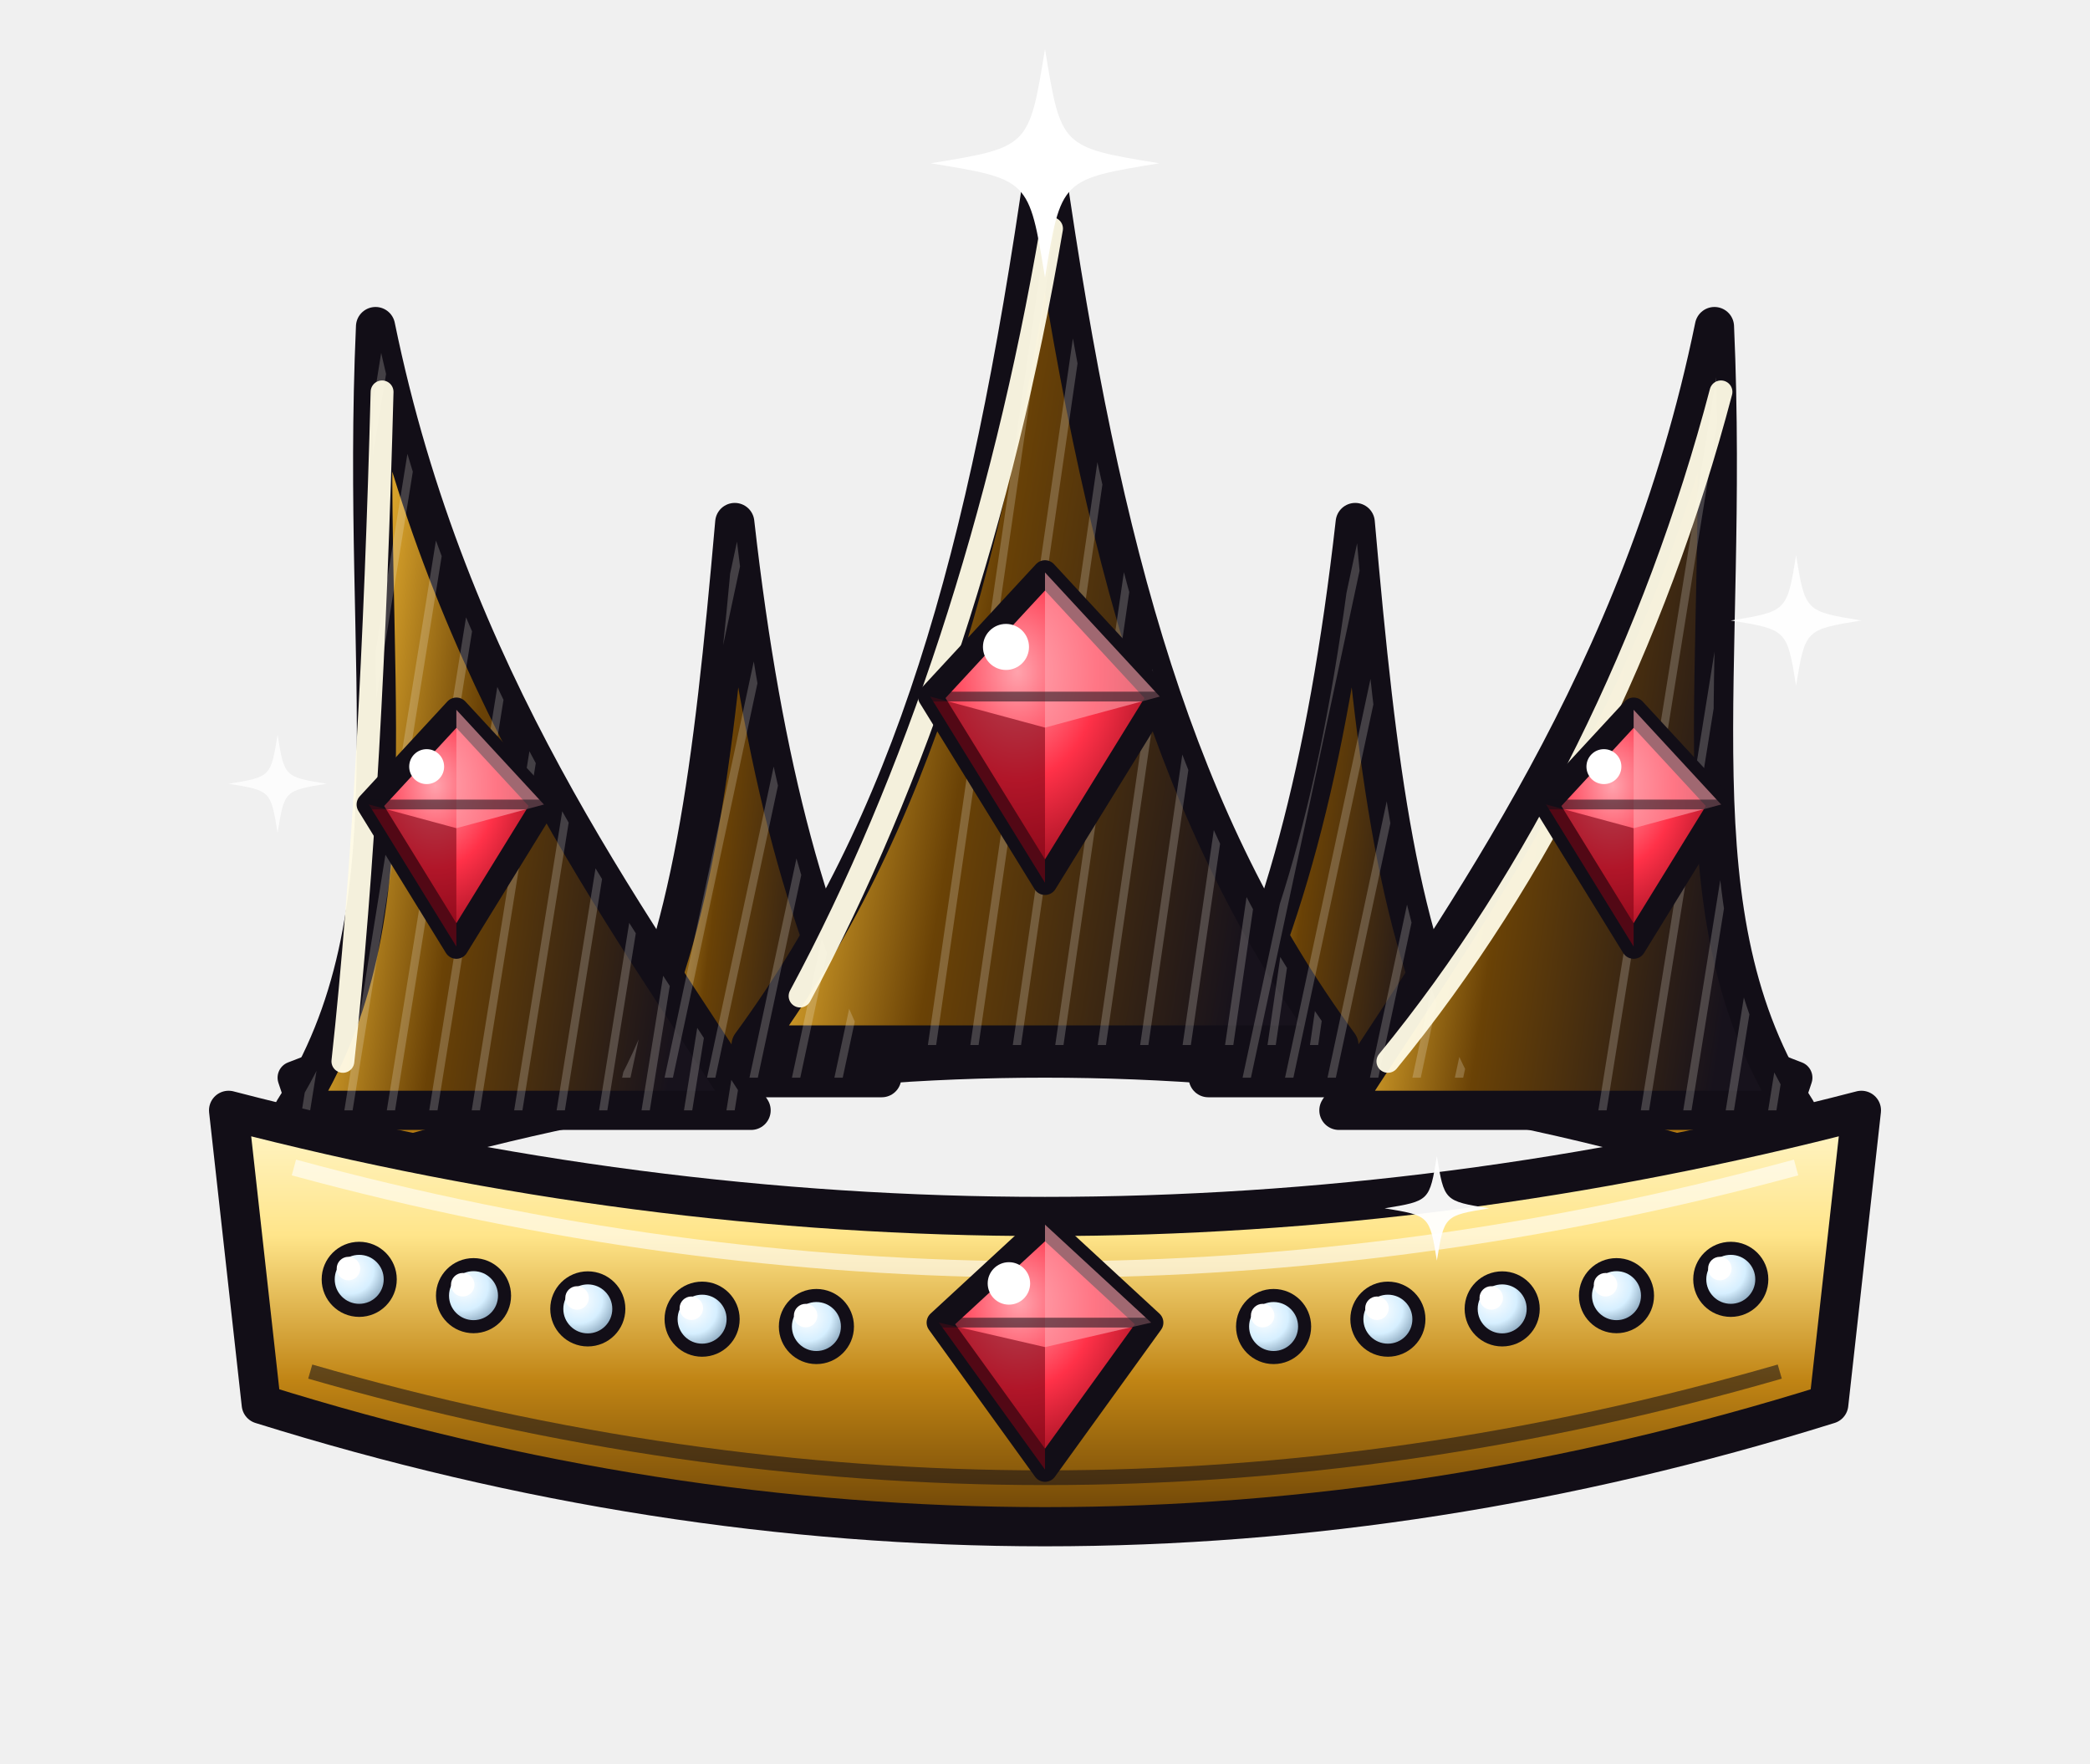
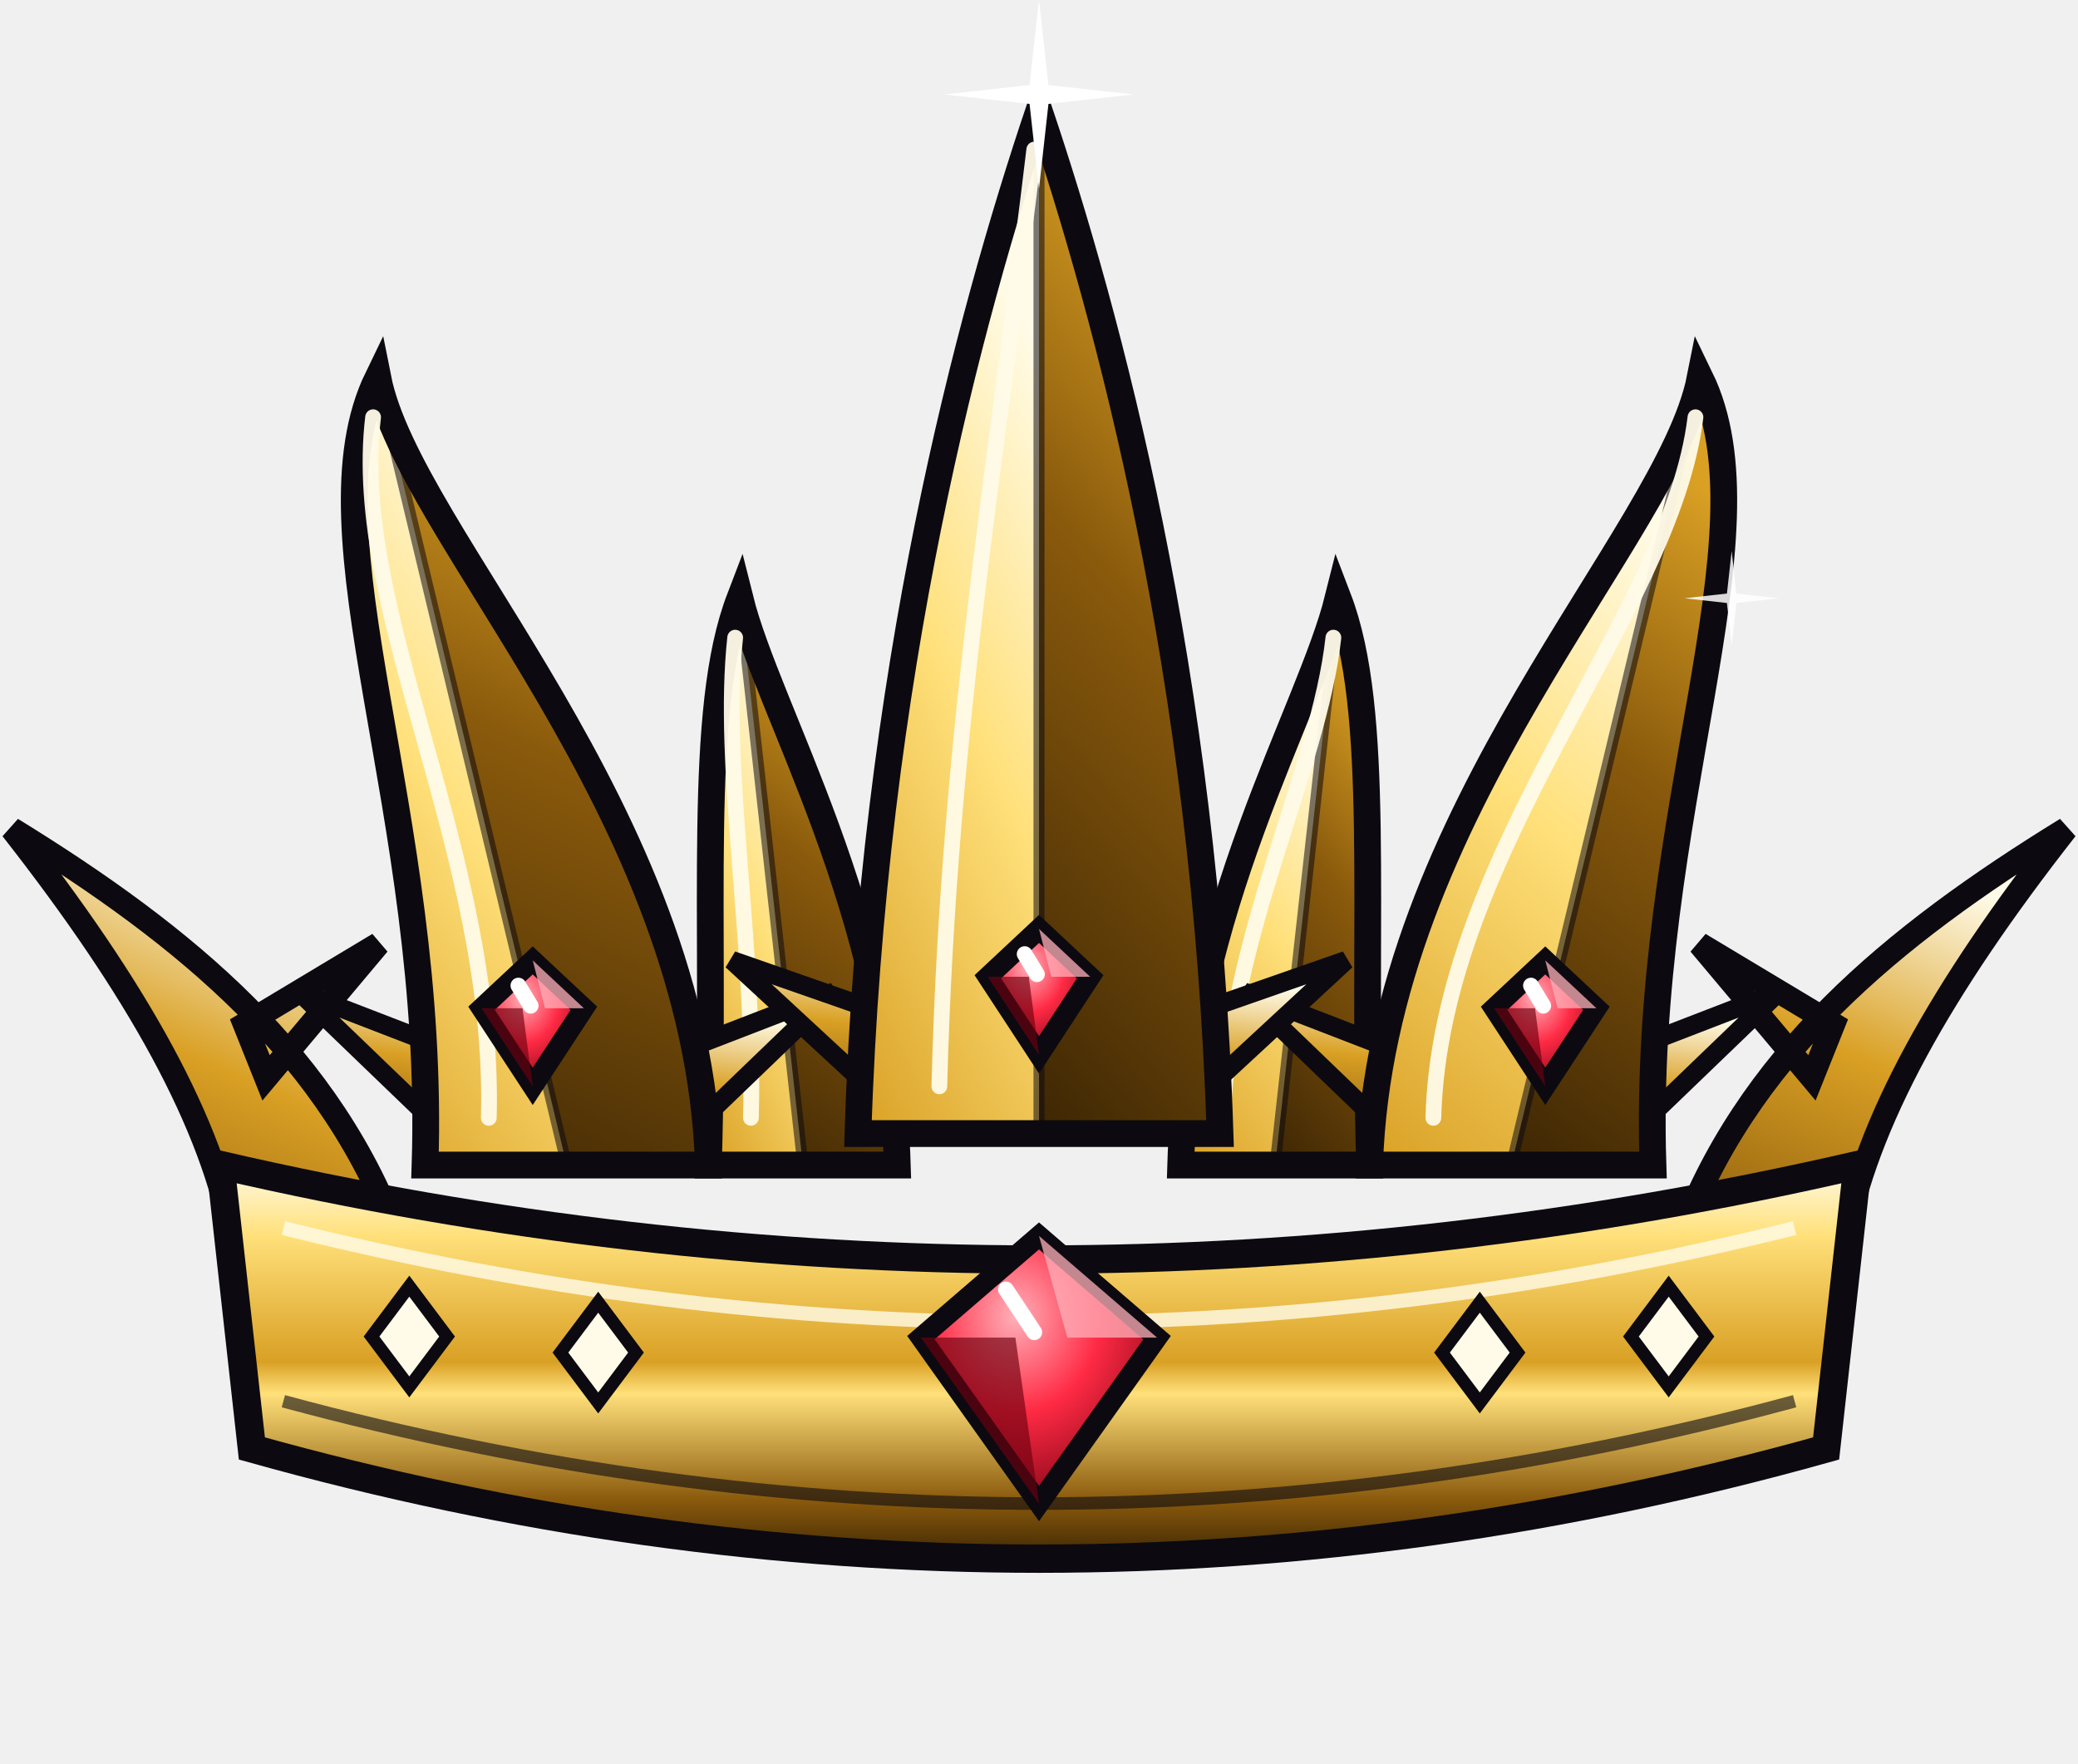
- <svg xmlns="http://www.w3.org/2000/svg" viewBox="-4 -8 128 108" width="128" height="108">
+ <svg xmlns="http://www.w3.org/2000/svg" viewBox="-6 -16 132 112" width="132" height="112">
  <defs>
-     <linearGradient id="m1" x1="0" y1="0" x2="1" y2=".25">
-       <stop offset="0" stop-color="#ffe58a" />
-       <stop offset=".22" stop-color="#e8b030" />
-       <stop offset=".5" stop-color="#6a4206" />
-       <stop offset="1" stop-color="#17121c" />
+     <linearGradient id="L1" x1="0" y1="1" x2=".35" y2="0">
+       <stop offset="0" stop-color="#d9a024" />
+       <stop offset=".55" stop-color="#ffe07a" />
+       <stop offset="1" stop-color="#fffbe8" />
    </linearGradient>
-     <linearGradient id="b1" x1="0" y1="0" x2="0" y2="1">
-       <stop offset="0" stop-color="#fff6cc" />
-       <stop offset=".3" stop-color="#ffe58a" />
-       <stop offset=".65" stop-color="#c08414" />
-       <stop offset="1" stop-color="#6a4206" />
+     <linearGradient id="R1" x1="0" y1="1" x2=".2" y2="0">
+       <stop offset="0" stop-color="#3d2604" />
+       <stop offset=".6" stop-color="#8a5a0c" />
+       <stop offset="1" stop-color="#d9a024" />
    </linearGradient>
-     <linearGradient id="in1" x1="0" y1="0" x2="0" y2="1">
-       <stop offset="0" stop-color="#6a4206" />
-       <stop offset="1" stop-color="#c08414" />
+     <linearGradient id="B1" x1="0" y1="0" x2="0" y2="1">
+       <stop offset="0" stop-color="#fffbe8" />
+       <stop offset=".18" stop-color="#ffe07a" />
+       <stop offset=".5" stop-color="#d9a024" />
+       <stop offset=".58" stop-color="#ffe07a" />
+       <stop offset=".85" stop-color="#8a5a0c" />
+       <stop offset="1" stop-color="#3d2604" />
    </linearGradient>
-     <radialGradient id="ice" cx="35%" cy="35%" r="70%">
-       <stop offset="0" stop-color="#fff" />
-       <stop offset=".55" stop-color="#d6efff" />
-       <stop offset="1" stop-color="#7895ad" />
-     </radialGradient>
-     <clipPath id="s10">
-       <path d="M34 58 C38.4 49.5 39.65 39.3 41 24 C42.73 39.3 45.6 49.5 50 58 Z" />
-     </clipPath>
-     <clipPath id="s11">
-       <path d="M70 58 C74.4 49.5 77.27 39.3 79 24 C80.35 39.3 81.6 49.5 86 58 Z" />
-     </clipPath>
-     <clipPath id="s12">
-       <path d="M14 60 C21.7 48 18.04 33.6 19 12 C23.43 33.6 34.3 48 42 60 Z" />
-     </clipPath>
-     <clipPath id="s13">
-       <path d="M42 56 C51.9 42.5 56.53 26.3 60 2 C63.47 26.3 68.1 42.5 78 56 Z" />
-     </clipPath>
-     <clipPath id="s14">
-       <path d="M78 60 C85.7 48 96.57 33.6 101 12 C101.96 33.6 98.3 48 106 60 Z" />
-     </clipPath>
-     <radialGradient id="g12" cx="38%" cy="32%" r="78%">
-       <stop offset="0" stop-color="#ffa3ad" />
-       <stop offset=".45" stop-color="#ff3148" />
-       <stop offset="1" stop-color="#7d0414" />
-     </radialGradient>
-     <radialGradient id="g13" cx="38%" cy="32%" r="78%">
-       <stop offset="0" stop-color="#ffa3ad" />
-       <stop offset=".45" stop-color="#ff3148" />
-       <stop offset="1" stop-color="#7d0414" />
-     </radialGradient>
-     <radialGradient id="g14" cx="38%" cy="32%" r="78%">
-       <stop offset="0" stop-color="#ffa3ad" />
-       <stop offset=".45" stop-color="#ff3148" />
-       <stop offset="1" stop-color="#7d0414" />
-     </radialGradient>
-     <radialGradient id="g1band" cx="38%" cy="32%" r="78%">
-       <stop offset="0" stop-color="#ffa3ad" />
-       <stop offset=".45" stop-color="#ff3148" />
-       <stop offset="1" stop-color="#7d0414" />
+     <linearGradient id="T1" x1="0" y1="1" x2=".4" y2="0">
+       <stop offset="0" stop-color="#8a5a0c" />
+       <stop offset=".55" stop-color="#d9a024" />
+       <stop offset="1" stop-color="#fffbe8" />
+     </linearGradient>
+     <radialGradient id="G1" cx="40%" cy="30%" r="80%">
+       <stop offset="0" stop-color="#ffb0b9" />
+       <stop offset=".45" stop-color="#ff2a44" />
+       <stop offset="1" stop-color="#6e0010" />
    </radialGradient>
  </defs>
-   <g fill="none" stroke="#f4f1ea" stroke-width="1.6" stroke-linejoin="round" stroke-linecap="round" stroke-dasharray="14 5 3 6" opacity=".7">
-     <path d="M34 58 C38.4 49.5 39.65 39.3 41 24 C42.73 39.3 45.6 49.5 50 58 Z" />
-     <path d="M70 58 C74.4 49.5 77.27 39.3 79 24 C80.35 39.3 81.6 49.5 86 58 Z" />
-     <path d="M14 60 C21.7 48 18.04 33.6 19 12 C23.43 33.6 34.3 48 42 60 Z" />
-     <path d="M42 56 C51.9 42.5 56.53 26.3 60 2 C63.47 26.3 68.1 42.5 78 56 Z" />
-     <path d="M78 60 C85.7 48 96.57 33.6 101 12 C101.96 33.6 98.3 48 106 60 Z" />
-     <path d="M10 60 Q60 73 110 60 L108 78 Q60 93 12 78 Z" />
+   <g fill="url(#T1)" stroke="#0c0a10" stroke-width="1.5" stroke-linejoin="miter">
+     <path d="M19.4 63 C15.15 51.1 5.8 43.45 -5.25 36.65 C2.74 46.85 7.5 55.35 8.86 63 Z M10.9 52.46 L18.04 43.96 L9.54 49.06 Z" />
+     <path d="M100.6 63 C104.85 51.1 114.2 43.45 125.25 36.65 C117.26 46.85 112.5 55.35 111.14 63 Z M109.1 52.46 L101.96 43.96 L110.46 49.06 Z" />
  </g>
-   <path d="M14 58 Q60 40 106 58 L104 64 Q60 50 16 64 Z" fill="url(#in1)" stroke="#120e17" stroke-width="2" stroke-linejoin="round" />
-   <g fill="url(#m1)" stroke="#120e17" stroke-width="2.4" stroke-linejoin="round">
-     <path d="M34 58 C38.4 49.5 39.65 39.3 41 24 C42.73 39.3 45.6 49.5 50 58 Z" />
-     <path d="M70 58 C74.4 49.5 77.27 39.3 79 24 C80.35 39.3 81.6 49.5 86 58 Z" />
-     <path d="M14 60 C21.7 48 18.04 33.6 19 12 C23.43 33.6 34.3 48 42 60 Z" />
-     <path d="M42 56 C51.9 42.5 56.53 26.3 60 2 C63.47 26.3 68.1 42.5 78 56 Z" />
-     <path d="M78 60 C85.7 48 96.57 33.6 101 12 C101.96 33.6 98.3 48 106 60 Z" />
-   </g>
-   <g stroke="#f4f1ea" stroke-width=".5" opacity=".22">
-     <g clip-path="url(#s10)">
-       <path d="M42.5 20 L33.5 62" />
-       <path d="M45.1 20 L36.1 62" />
-       <path d="M47.7 20 L38.7 62" />
-       <path d="M50.3 20 L41.3 62" />
-       <path d="M52.9 20 L43.9 62" />
-       <path d="M55.5 20 L46.5 62" />
-     </g>
-     <g clip-path="url(#s11)">
-       <path d="M80.5 20 L71.5 62" />
-       <path d="M83.1 20 L74.1 62" />
-       <path d="M85.7 20 L76.7 62" />
-       <path d="M88.3 20 L79.3 62" />
-       <path d="M90.9 20 L81.9 62" />
-       <path d="M93.5 20 L84.5 62" />
-     </g>
-     <g clip-path="url(#s12)">
-       <path d="M20.5 8 L11.5 64" />
-       <path d="M23.1 8 L14.1 64" />
-       <path d="M25.7 8 L16.7 64" />
-       <path d="M28.3 8 L19.3 64" />
-       <path d="M30.9 8 L21.9 64" />
-       <path d="M33.5 8 L24.5 64" />
-       <path d="M36.1 8 L27.1 64" />
-       <path d="M38.7 8 L29.7 64" />
-       <path d="M41.3 8 L32.3 64" />
-       <path d="M43.9 8 L34.9 64" />
-       <path d="M46.5 8 L37.5 64" />
-       <path d="M49.1 8 L40.1 64" />
-     </g>
-     <g clip-path="url(#s13)">
-       <path d="M61.5 -2 L52.5 60" />
-       <path d="M64.1 -2 L55.1 60" />
-       <path d="M66.7 -2 L57.7 60" />
-       <path d="M69.3 -2 L60.3 60" />
-       <path d="M71.9 -2 L62.9 60" />
-       <path d="M74.5 -2 L65.5 60" />
-       <path d="M77.1 -2 L68.1 60" />
-       <path d="M79.7 -2 L70.7 60" />
-       <path d="M82.3 -2 L73.3 60" />
-       <path d="M84.9 -2 L75.9 60" />
-     </g>
-     <g clip-path="url(#s14)">
-       <path d="M102.5 8 L93.5 64" />
-       <path d="M105.1 8 L96.1 64" />
-       <path d="M107.7 8 L98.7 64" />
-       <path d="M110.3 8 L101.3 64" />
-       <path d="M112.9 8 L103.9 64" />
-     </g>
-   </g>
-   <g fill="none" stroke="#fffbe6" stroke-width="1.4" stroke-linecap="round" opacity=".95">
-     <path d="M17 57 C18.25 45.6 19 31.2 19.4 16" />
-     <path d="M45 53 C52.1 39.8 57.4 23.6 60.4 6" />
-     <path d="M81 57 C90.35 45.6 97.4 31.2 101.4 16" />
-   </g>
-   <path d="M10 60 Q60 73 110 60 L108 78 Q60 93 12 78 Z" fill="url(#b1)" stroke="#120e17" stroke-width="2.4" stroke-linejoin="round" />
-   <path d="M14 63.5 Q60 76 106 63.5" fill="none" stroke="#fff" stroke-width="1" opacity=".6" />
-   <path d="M15 76 Q60 89 105 76" fill="none" stroke="#120e17" stroke-width=".9" opacity=".55" />
-   <path d="M23.95 35.47 L29.31 41.27 L23.95 49.97 L18.59 41.27 Z" fill="url(#g12)" stroke="#120e17" stroke-width="1.5" stroke-linejoin="round" />
-   <path d="M23.95 35.47 L29.31 41.27 L23.95 42.72 Z" fill="#ffa3ad" opacity=".6" />
-   <path d="M18.59 41.27 L23.95 42.72 L23.95 49.97 Z" fill="#7d0414" opacity=".6" />
-   <path d="M18.59 41.27 L29.31 41.27" stroke="#120e17" stroke-width=".6" opacity=".55" />
-   <circle cx="22.13" cy="38.95" r="1.07" fill="#fff" />
-   <path d="M60 27.06 L67.03 34.66 L60 46.06 L52.97 34.66 Z" fill="url(#g13)" stroke="#120e17" stroke-width="1.5" stroke-linejoin="round" />
-   <path d="M60 27.06 L67.03 34.66 L60 36.56 Z" fill="#ffa3ad" opacity=".6" />
-   <path d="M52.97 34.66 L60 36.56 L60 46.06 Z" fill="#7d0414" opacity=".6" />
-   <path d="M52.97 34.66 L67.03 34.66" stroke="#120e17" stroke-width=".6" opacity=".55" />
-   <circle cx="57.61" cy="31.62" r="1.41" fill="#fff" />
-   <path d="M96.05 35.47 L101.41 41.27 L96.05 49.97 L90.69 41.27 Z" fill="url(#g14)" stroke="#120e17" stroke-width="1.5" stroke-linejoin="round" />
-   <path d="M96.05 35.47 L101.41 41.27 L96.05 42.72 Z" fill="#ffa3ad" opacity=".6" />
-   <path d="M90.69 41.27 L96.05 42.72 L96.05 49.97 Z" fill="#7d0414" opacity=".6" />
-   <path d="M90.69 41.27 L101.41 41.27" stroke="#120e17" stroke-width=".6" opacity=".55" />
-   <circle cx="94.23" cy="38.95" r="1.07" fill="#fff" />
-   <circle cx="18" cy="70.35" r="1.9" fill="url(#ice)" stroke="#120e17" stroke-width=".8" />
-   <circle cx="17.34" cy="69.69" r="0.72" fill="#fff" />
-   <circle cx="25" cy="71.35" r="1.9" fill="url(#ice)" stroke="#120e17" stroke-width=".8" />
-   <circle cx="24.34" cy="70.68" r="0.72" fill="#fff" />
-   <circle cx="32" cy="72.16" r="1.9" fill="url(#ice)" stroke="#120e17" stroke-width=".8" />
-   <circle cx="31.34" cy="71.49" r="0.72" fill="#fff" />
-   <circle cx="39" cy="72.79" r="1.9" fill="url(#ice)" stroke="#120e17" stroke-width=".8" />
-   <circle cx="38.34" cy="72.12" r="0.72" fill="#fff" />
-   <circle cx="46" cy="73.24" r="1.9" fill="url(#ice)" stroke="#120e17" stroke-width=".8" />
-   <circle cx="45.34" cy="72.57" r="0.72" fill="#fff" />
-   <circle cx="74" cy="73.24" r="1.9" fill="url(#ice)" stroke="#120e17" stroke-width=".8" />
-   <circle cx="73.33" cy="72.57" r="0.72" fill="#fff" />
-   <circle cx="81" cy="72.79" r="1.9" fill="url(#ice)" stroke="#120e17" stroke-width=".8" />
-   <circle cx="80.33" cy="72.12" r="0.72" fill="#fff" />
-   <circle cx="88" cy="72.16" r="1.9" fill="url(#ice)" stroke="#120e17" stroke-width=".8" />
-   <circle cx="87.33" cy="71.49" r="0.72" fill="#fff" />
-   <circle cx="95" cy="71.35" r="1.9" fill="url(#ice)" stroke="#120e17" stroke-width=".8" />
-   <circle cx="94.33" cy="70.68" r="0.72" fill="#fff" />
-   <circle cx="102" cy="70.35" r="1.9" fill="url(#ice)" stroke="#120e17" stroke-width=".8" />
-   <circle cx="101.33" cy="69.69" r="0.72" fill="#fff" />
-   <path d="M60 67 L66.5 73 L60 82 L53.5 73 Z" fill="url(#g1band)" stroke="#120e17" stroke-width="1.5" stroke-linejoin="round" />
-   <path d="M60 67 L66.5 73 L60 74.5 Z" fill="#ffa3ad" opacity=".6" />
-   <path d="M53.5 73 L60 74.5 L60 82 Z" fill="#7d0414" opacity=".6" />
-   <path d="M53.5 73 L66.5 73" stroke="#120e17" stroke-width=".6" opacity=".55" />
-   <circle cx="57.79" cy="70.6" r="1.3" fill="#fff" />
-   <path d="M60 -5 C60.98 1.02 60.98 1.02 67 2 C60.98 2.98 60.98 2.98 60 9 C59.02 2.98 59.02 2.98 53 2 C59.02 1.02 59.02 1.02 60 -5 Z" fill="#fff" opacity="1.0" />
-   <path d="M106 26 C106.56 29.44 106.56 29.44 110 30 C106.56 30.56 106.56 30.56 106 34 C105.44 30.56 105.44 30.56 102 30 C105.44 29.44 105.44 29.44 106 26 Z" fill="#fff" opacity="0.9" />
-   <path d="M13 37 C13.42 39.58 13.42 39.58 16 40 C13.42 40.42 13.42 40.42 13 43 C12.58 40.42 12.58 40.42 10 40 C12.58 39.58 12.58 39.58 13 37 Z" fill="#fff" opacity="0.8" />
-   <path d="M84 62.8 C84.45 65.55 84.45 65.55 87.2 66 C84.45 66.45 84.45 66.45 84 69.2 C83.55 66.45 83.55 66.45 80.8 66 C83.55 65.55 83.55 65.55 84 62.8 Z" fill="#fff" opacity="0.95" />
+   <path d="M39 58 C39.48 41.8 38.24 29.2 41 22 L45 58 Z" fill="url(#L1)" />
+   <path d="M45 58 L41 22 C42.8 29.2 50.52 41.8 51 58 Z" fill="url(#R1)" />
+   <path d="M39 58 C39.48 41.8 38.24 29.2 41 22 C42.8 29.2 50.52 41.8 51 58 Z" fill="none" stroke="#0c0a10" stroke-width="1.7" stroke-linejoin="miter" stroke-miterlimit="12" />
+   <path d="M45 58 L41 22" stroke="#0c0a10" stroke-width=".7" opacity=".55" />
+   <path d="M41.7 55 C42 43.6 39.8 32.8 40.7 24.5" fill="none" stroke="#fffbe8" stroke-width="1" stroke-linecap="round" opacity=".95" />
+   <path d="M69 58 C69.48 41.8 77.2 29.2 79 22 L75 58 Z" fill="url(#L1)" />
+   <path d="M75 58 L79 22 C81.76 29.2 80.52 41.8 81 58 Z" fill="url(#R1)" />
+   <path d="M69 58 C69.48 41.8 77.2 29.2 79 22 C81.76 29.2 80.52 41.8 81 58 Z" fill="none" stroke="#0c0a10" stroke-width="1.7" stroke-linejoin="miter" stroke-miterlimit="12" />
+   <path d="M75 58 L79 22" stroke="#0c0a10" stroke-width=".7" opacity=".55" />
+   <path d="M71.7 55 C72 43.6 77.8 32.8 78.7 24.5" fill="none" stroke="#fffbe8" stroke-width="1" stroke-linecap="round" opacity=".95" />
+   <path d="M22.35 56 L13 47 L25.95 52 Z M37.65 56 L47 47 L34.05 52 Z" fill="url(#T1)" stroke="#0c0a10" stroke-width="1.2" stroke-linejoin="miter" />
+   <path d="M21 58 C21.72 35.5 13.14 18 18 8 L30 58 Z" fill="url(#L1)" />
+   <path d="M30 58 L18 8 C19.98 18 38.28 35.5 39 58 Z" fill="url(#R1)" />
+   <path d="M21 58 C21.72 35.5 13.14 18 18 8 C19.98 18 38.28 35.5 39 58 Z" fill="none" stroke="#0c0a10" stroke-width="1.7" stroke-linejoin="miter" stroke-miterlimit="12" />
+   <path d="M30 58 L18 8" stroke="#0c0a10" stroke-width=".7" opacity=".55" />
+   <path d="M25.05 55 C25.5 38 16.2 23 17.7 10.5" fill="none" stroke="#fffbe8" stroke-width="1" stroke-linecap="round" opacity=".95" />
+   <path d="M82.35 56 L73 47 L85.95 52 Z M97.65 56 L107 47 L94.05 52 Z" fill="url(#T1)" stroke="#0c0a10" stroke-width="1.2" stroke-linejoin="miter" />
+   <path d="M81 58 C81.72 35.5 100.02 18 102 8 L90 58 Z" fill="url(#L1)" />
+   <path d="M90 58 L102 8 C106.86 18 98.28 35.5 99 58 Z" fill="url(#R1)" />
+   <path d="M81 58 C81.72 35.5 100.02 18 102 8 C106.86 18 98.28 35.5 99 58 Z" fill="none" stroke="#0c0a10" stroke-width="1.7" stroke-linejoin="miter" stroke-miterlimit="12" />
+   <path d="M90 58 L102 8" stroke="#0c0a10" stroke-width=".7" opacity=".55" />
+   <path d="M85.05 55 C85.5 38 100.2 23 101.7 10.5" fill="none" stroke="#fffbe8" stroke-width="1" stroke-linecap="round" opacity=".95" />
+   <path d="M50.23 54 L40.5 45 L54.83 50 Z M69.78 54 L79.5 45 L65.17 50 Z" fill="url(#T1)" stroke="#0c0a10" stroke-width="1.2" stroke-linejoin="miter" />
+   <path d="M48.5 56 C49.42 26.75 55.63 4 60 -9 L60 56 Z" fill="url(#L1)" />
+   <path d="M60 56 L60 -9 C64.37 4 70.58 26.75 71.5 56 Z" fill="url(#R1)" />
+   <path d="M48.5 56 C49.42 26.75 55.63 4 60 -9 C64.37 4 70.58 26.75 71.5 56 Z" fill="none" stroke="#0c0a10" stroke-width="1.7" stroke-linejoin="miter" stroke-miterlimit="12" />
+   <path d="M60 56 L60 -9" stroke="#0c0a10" stroke-width=".7" opacity=".55" />
+   <path d="M53.67 53 C54.25 30 57.7 10.5 59.7 -6.5" fill="none" stroke="#fffbe8" stroke-width="1" stroke-linecap="round" opacity=".95" />
+   <path d="M8 58 Q60 70 112 58 L110 76 Q60 90 10 76 Z" fill="url(#B1)" stroke="#0c0a10" stroke-width="1.8" stroke-linejoin="miter" />
+   <path d="M12 62 Q60 74 108 62" fill="none" stroke="#fffbe8" stroke-width=".9" opacity=".8" />
+   <path d="M12 73 Q60 86 108 73" fill="none" stroke="#0c0a10" stroke-width=".8" opacity=".6" />
+   <path d="M20 65.69 L22.4 68.89 L20 72.09 L17.6 68.89 Z" fill="#fffbe8" stroke="#0c0a10" stroke-width=".8" />
+   <path d="M32 66.71 L34.4 69.91 L32 73.11 L29.6 69.91 Z" fill="#fffbe8" stroke="#0c0a10" stroke-width=".8" />
+   <path d="M88 66.71 L90.4 69.91 L88 73.11 L85.6 69.91 Z" fill="#fffbe8" stroke="#0c0a10" stroke-width=".8" />
+   <path d="M100 65.69 L102.4 68.89 L100 72.09 L97.6 68.89 Z" fill="#fffbe8" stroke="#0c0a10" stroke-width=".8" />
+   <path d="M60 62.5 L67.5 68.96 L60 79.5 L52.5 68.96 Z" fill="url(#G1)" stroke="#0c0a10" stroke-width="1.3" stroke-linejoin="miter" />
+   <path d="M60 62.5 L67.5 68.96 L61.8 68.96 Z" fill="#ffb0b9" opacity=".75" />
+   <path d="M52.5 68.96 L60 79.5 L58.5 68.96 Z" fill="#6e0010" opacity=".65" />
+   <path d="M57.9 65.9 L59.7 68.62" stroke="#fff" stroke-width="1" stroke-linecap="round" />
+   <path d="M27.84 45 L31.09 48.04 L27.84 53 L24.59 48.04 Z" fill="url(#G1)" stroke="#0c0a10" stroke-width="1.3" stroke-linejoin="miter" />
+   <path d="M27.84 45 L31.09 48.04 L28.62 48.04 Z" fill="#ffb0b9" opacity=".75" />
+   <path d="M24.59 48.04 L27.84 53 L27.19 48.04 Z" fill="#6e0010" opacity=".65" />
+   <path d="M26.93 46.6 L27.71 47.88" stroke="#fff" stroke-width="1" stroke-linecap="round" />
+   <path d="M60 43 L63.25 46.04 L60 51 L56.75 46.04 Z" fill="url(#G1)" stroke="#0c0a10" stroke-width="1.3" stroke-linejoin="miter" />
+   <path d="M60 43 L63.25 46.04 L60.78 46.04 Z" fill="#ffb0b9" opacity=".75" />
+   <path d="M56.75 46.04 L60 51 L59.35 46.04 Z" fill="#6e0010" opacity=".65" />
+   <path d="M59.09 44.6 L59.87 45.88" stroke="#fff" stroke-width="1" stroke-linecap="round" />
+   <path d="M92.16 45 L95.41 48.04 L92.16 53 L88.91 48.04 Z" fill="url(#G1)" stroke="#0c0a10" stroke-width="1.3" stroke-linejoin="miter" />
+   <path d="M92.16 45 L95.41 48.04 L92.94 48.04 Z" fill="#ffb0b9" opacity=".75" />
+   <path d="M88.91 48.04 L92.16 53 L91.51 48.04 Z" fill="#6e0010" opacity=".65" />
+   <path d="M91.25 46.6 L92.03 47.88" stroke="#fff" stroke-width="1" stroke-linecap="round" />
+   <path d="M60 -16 L60.6 -10.6 L66 -10 L60.6 -9.4 L60 -4 L59.4 -9.4 L54 -10 L59.4 -10.6 Z" fill="#fff" opacity="1.0" />
+   <path d="M104 19 L104.3 21.7 L107 22 L104.3 22.3 L104 25 L103.7 22.3 L101 22 L103.7 21.7 Z" fill="#fff" opacity="0.85" />
</svg>
